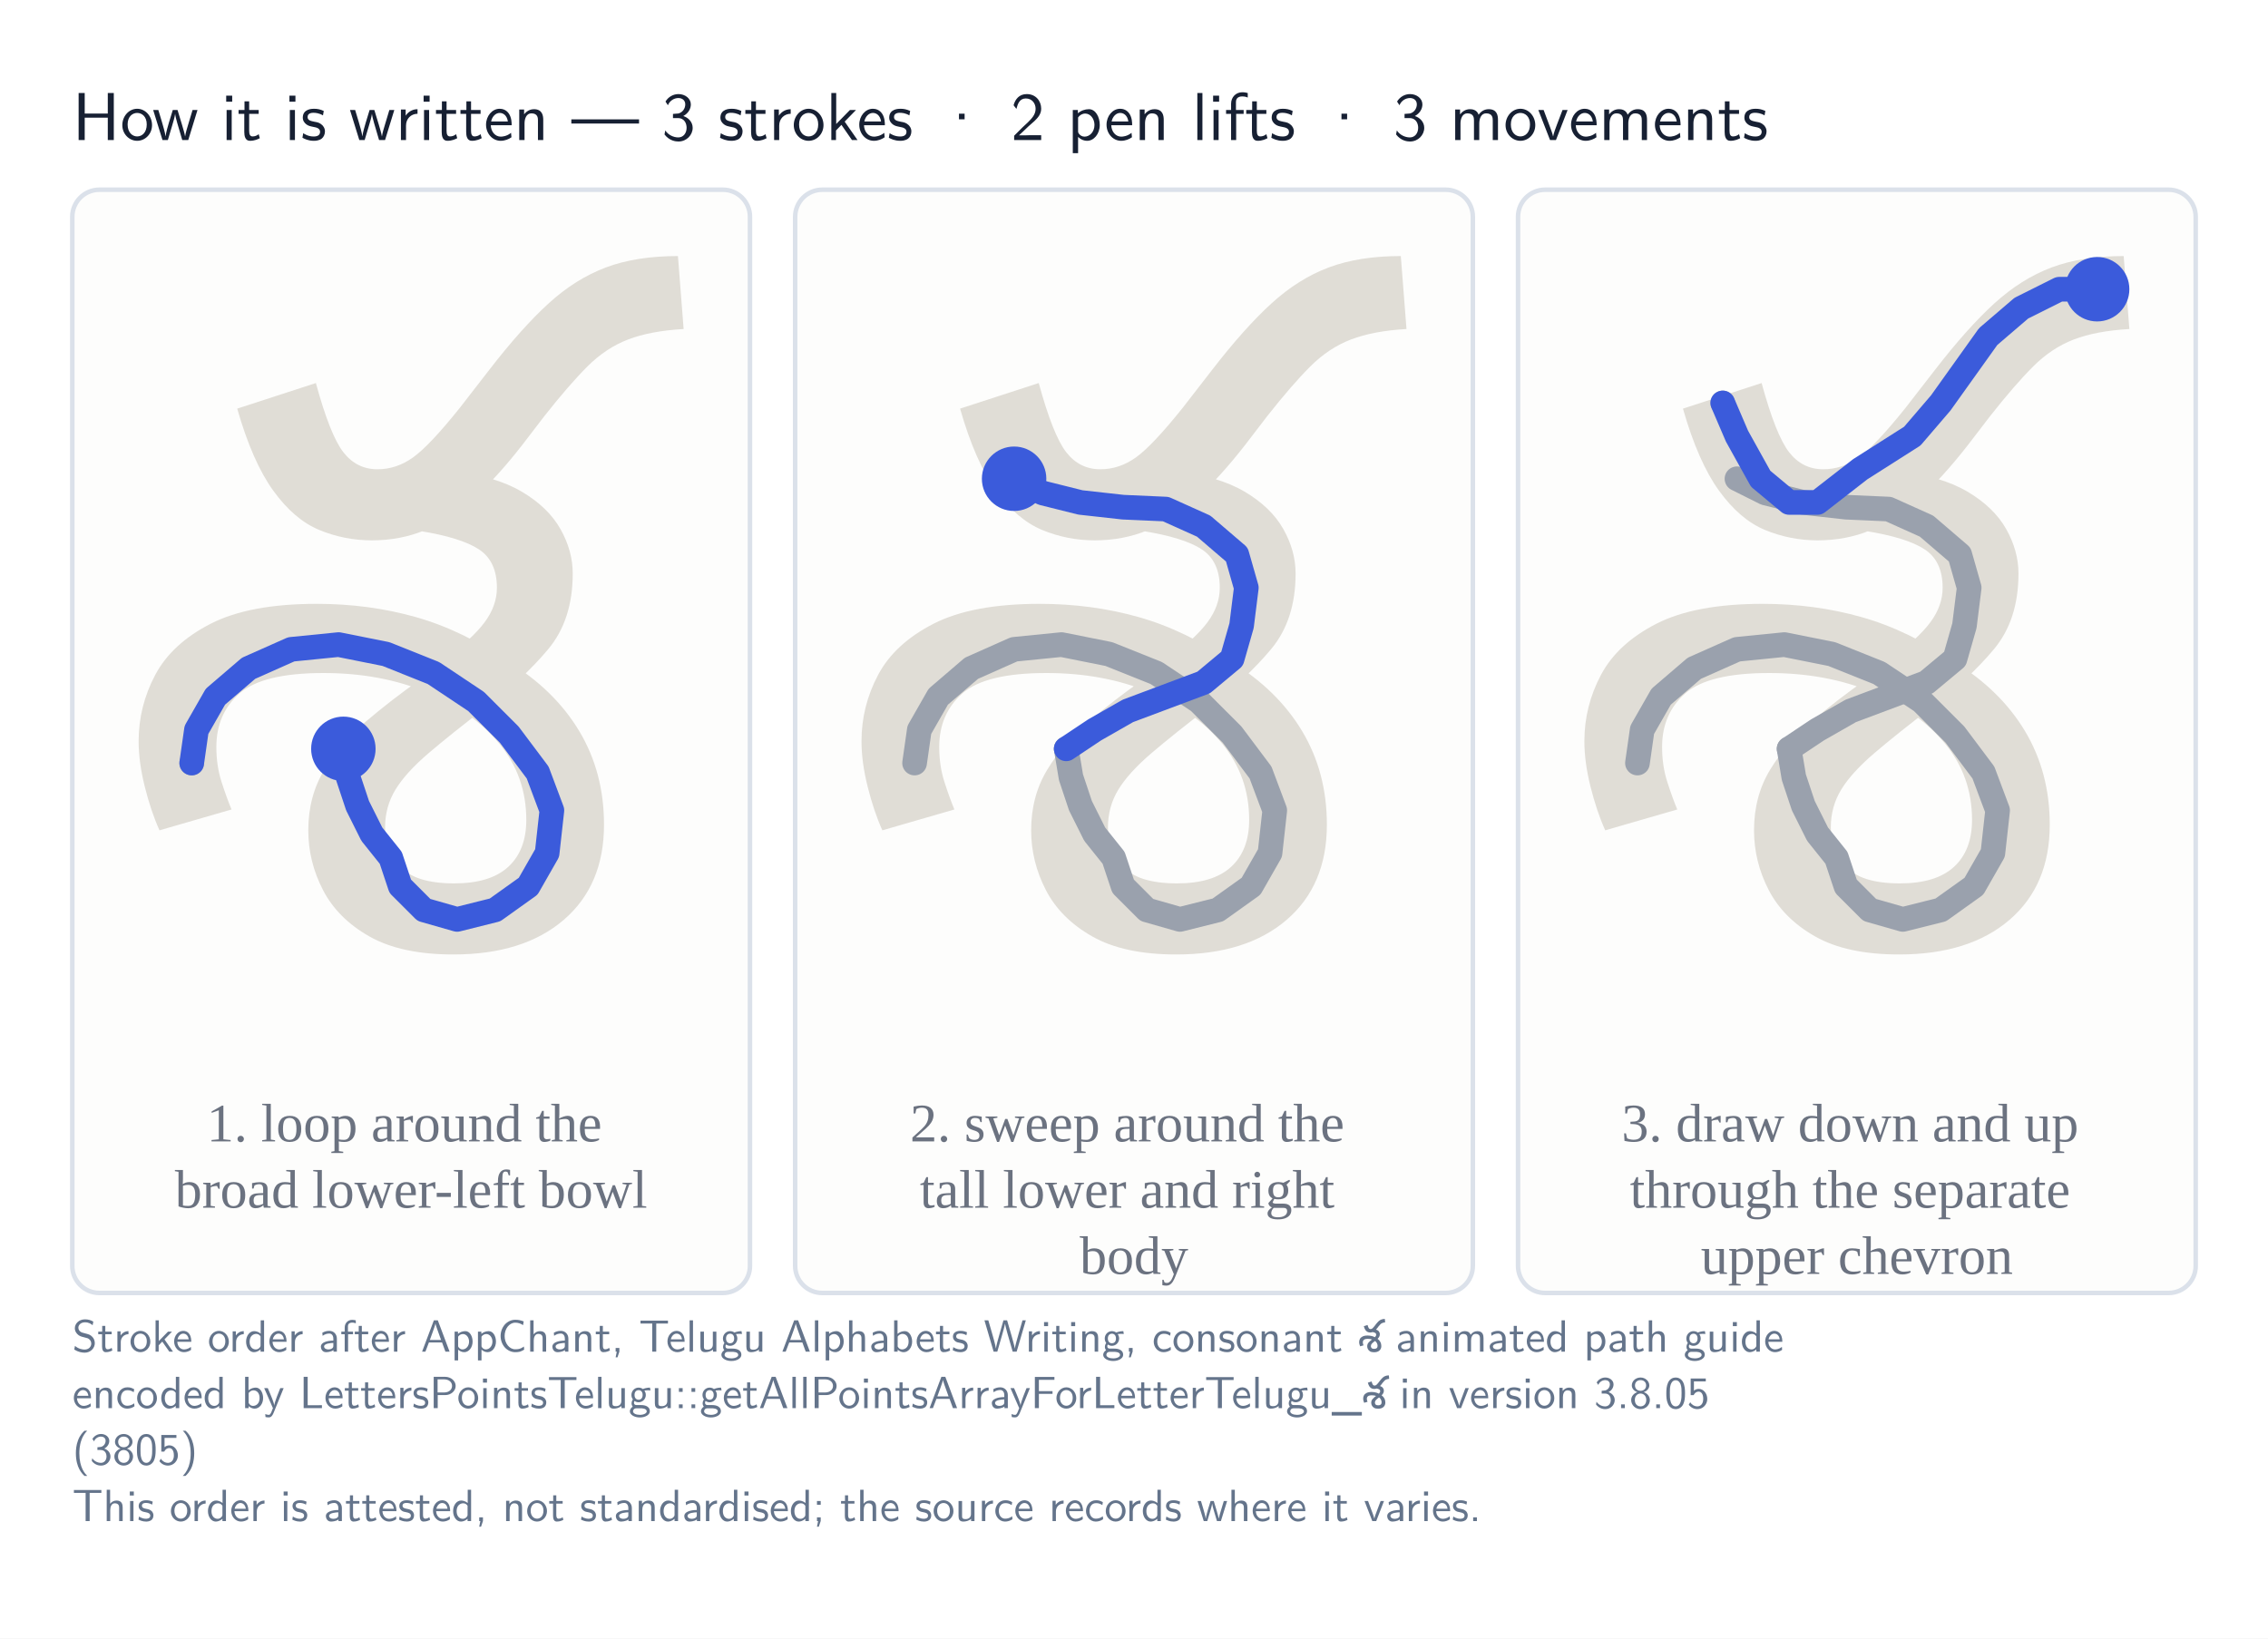
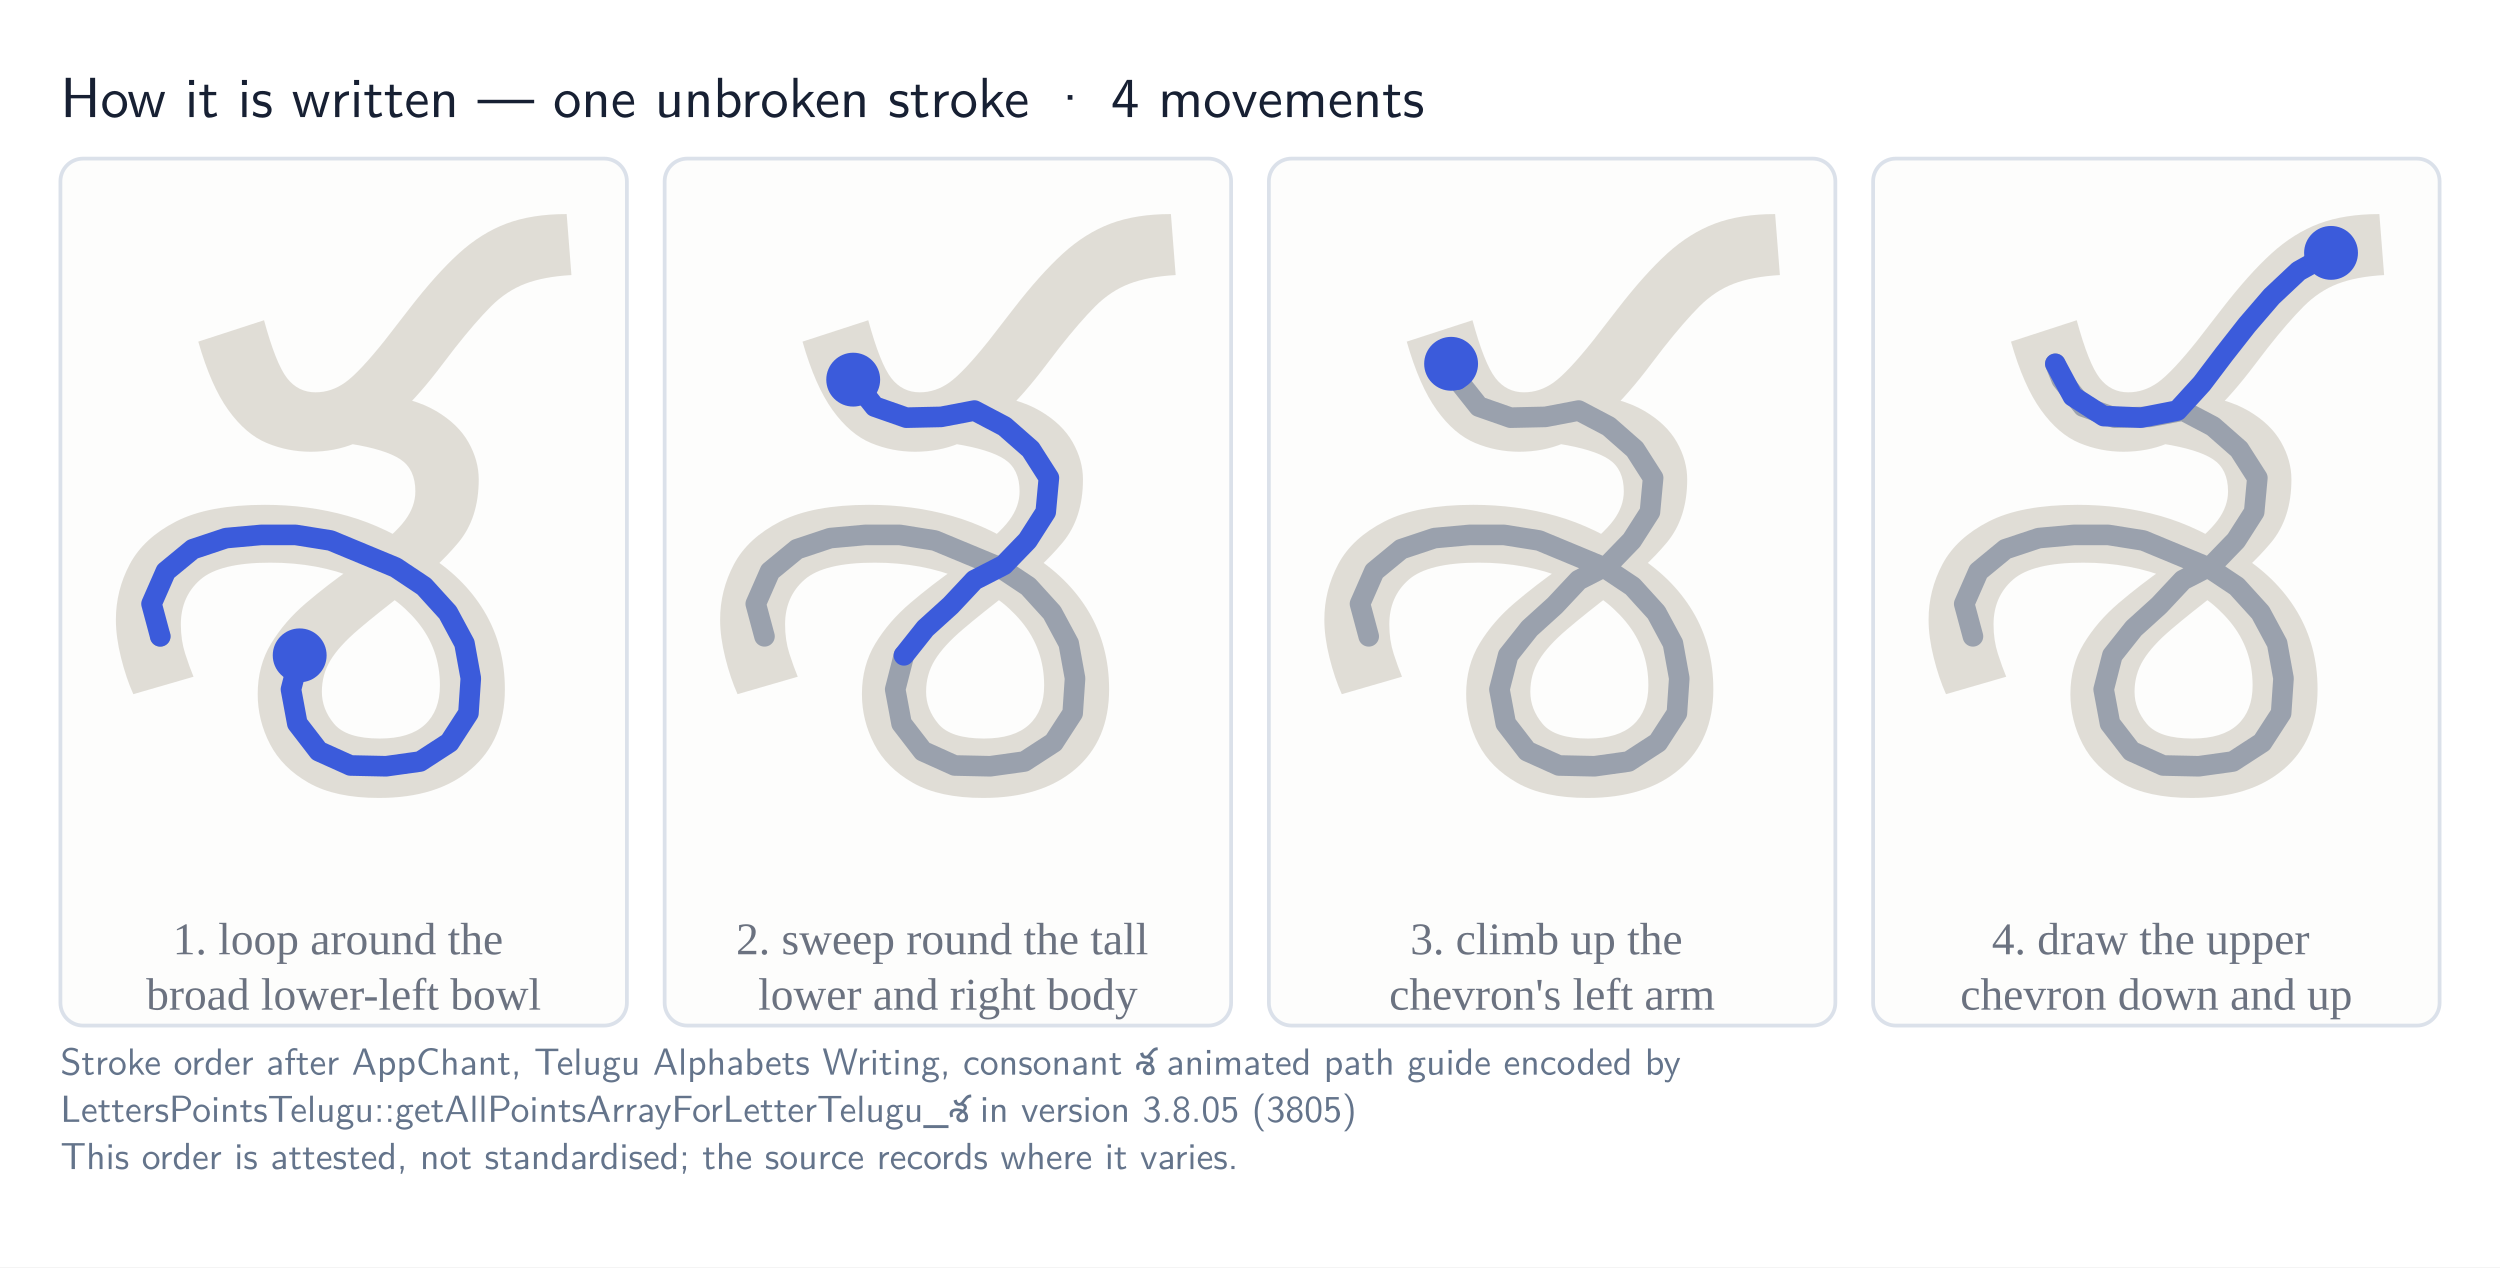
- <svg xmlns="http://www.w3.org/2000/svg" width="502" height="362.74" viewBox="0 0 502 362.74" role="img" aria-label="How to write శ: 3 strokes · 2 pen lifts · 3 movements">
-   <rect x="0" y="0" width="502" height="362.74" fill="#ffffff" />
-   <text x="16" y="31" font-family="Latin Modern Sans, sans-serif" font-size="15" fill="#172033">How it is written — 3 strokes · 2 pen lifts · 3 movements</text>
-   <rect x="16" y="42" width="150" height="244.24" rx="6" fill="#fdfdfc" stroke="#dbe1ea" stroke-width="1" />
-   <svg x="16" y="42" width="150" height="244.24" viewBox="-41 -795 715 1164.2" preserveAspectRatio="xMidYMid meet" overflow="hidden">
+ <svg xmlns="http://www.w3.org/2000/svg" width="662" height="335.57" viewBox="0 0 662 335.57" role="img" aria-label="How to write శ: one unbroken stroke · 4 movements">
+   <rect x="0" y="0" width="662" height="335.57" fill="#ffffff" />
+   <text x="16" y="31" font-family="Latin Modern Sans, sans-serif" font-size="15" fill="#172033">How it is written — one unbroken stroke · 4 movements</text>
+   <rect x="16" y="42" width="150" height="229.57" rx="6" fill="#fdfdfc" stroke="#dbe1ea" stroke-width="1" />
+   <svg x="16" y="42" width="150" height="229.57" viewBox="-41 -795 715 1094.3" preserveAspectRatio="xMidYMid meet" overflow="hidden">
    <g transform="scale(1,-1)">
      <path class="ductus__glyph" d="M361 -12Q306 -12 272.5 7Q239 26 223.5 56Q208 86 208 119Q208 155 225 183Q242 211 269 234Q296 257 326 278Q336 286 340 289.5Q344 293 349 297Q381 321 394 338.5Q407 356 407 375Q407 403 388 415.5Q369 428 325 435L359 498Q405 493 433 476.5Q461 460 474 437Q487 414 487 390Q487 341 461 310Q435 279 397 250Q359 221 335 200.5Q311 180 300 162Q289 144 289 122Q289 100 304.5 81.5Q320 63 362 63Q400 63 419 80.5Q438 98 438 130Q438 176 409.5 210.5Q381 245 332.5 265Q284 285 224 285Q160 285 135.5 263.5Q111 242 111 207Q111 187 116.5 170Q122 153 127 141L51 119Q42 139 35.5 165Q29 191 29 213Q29 250 46.5 283Q64 316 105 337Q146 358 217 358Q272 358 321.5 344Q371 330 419 297Q468 267 494 223.5Q520 180 520 125Q520 61 477.5 24.5Q435 -12 361 -12ZM275 425Q246 425 219.5 436Q193 447 171 477.5Q149 508 133 564L216 591Q231 536 245 518Q259 500 281 500Q301 500 318.5 512.5Q336 525 368 565L399 605Q433 649 461.5 675Q490 701 522 713Q554 725 598 725L604 648Q569 646 545.5 637Q522 628 502.5 608.5Q483 589 457 556L434 526Q406 490 381 468Q356 446 330.5 435.5Q305 425 275 425Z" fill="#e0ddd6" fill-rule="nonzero" />
-       <path class="ductus__done" d="M85 190 L85 190" fill="none" stroke="#9aa1ad" stroke-width="26" stroke-linecap="round" stroke-linejoin="round" />
-       <path class="ductus__pen" d="M85 190 L90 225 L110 260 L145 290 L190 310 L240 315 L290 305 L340 285 L385 255 L420 220 L450 180 L465 140 L460 95 L440 60 L405 35 L365 25 L330 35 L305 60 L295 90 L275 115 L260 145 L250 175 L245 205" fill="none" stroke="#3b5bdb" stroke-width="26" stroke-linecap="round" stroke-linejoin="round" />
-       <circle class="ductus__tip" cx="245" cy="205" r="34" fill="#3b5bdb" />
+       <path class="ductus__done" d="M85 192 L85 192" fill="none" stroke="#9aa1ad" stroke-width="26" stroke-linecap="round" stroke-linejoin="round" />
+       <path class="ductus__pen" d="M85 192 L74 233 L92 274 L126 302 L168 316 L212 320 L256 320 L300 313 L341 296 L382 279 L418 255 L448 222 L469 183 L477 139 L474 95 L450 58 L413 34 L370 28 L325 29 L285 47 L258 82 L250 125 L261 168" fill="none" stroke="#3b5bdb" stroke-width="26" stroke-linecap="round" stroke-linejoin="round" />
+       <circle class="ductus__tip" cx="261" cy="168" r="34" fill="#3b5bdb" />
    </g>
    <text class="ductus__caption" x="316.5" y="209.3" text-anchor="middle" font-size="57.3" fill="#6b7280">
      <tspan x="316.5" y="209.3">1. loop around the</tspan>
      <tspan x="316.5" y="279.2">broad lower-left bowl</tspan>
    </text>
  </svg>
-   <rect x="176" y="42" width="150" height="244.24" rx="6" fill="#fdfdfc" stroke="#dbe1ea" stroke-width="1" />
-   <svg x="176" y="42" width="150" height="244.24" viewBox="-41 -795 715 1164.2" preserveAspectRatio="xMidYMid meet" overflow="hidden">
+   <rect x="176" y="42" width="150" height="229.57" rx="6" fill="#fdfdfc" stroke="#dbe1ea" stroke-width="1" />
+   <svg x="176" y="42" width="150" height="229.57" viewBox="-41 -795 715 1094.3" preserveAspectRatio="xMidYMid meet" overflow="hidden">
    <g transform="scale(1,-1)">
      <path class="ductus__glyph" d="M361 -12Q306 -12 272.5 7Q239 26 223.5 56Q208 86 208 119Q208 155 225 183Q242 211 269 234Q296 257 326 278Q336 286 340 289.5Q344 293 349 297Q381 321 394 338.5Q407 356 407 375Q407 403 388 415.5Q369 428 325 435L359 498Q405 493 433 476.5Q461 460 474 437Q487 414 487 390Q487 341 461 310Q435 279 397 250Q359 221 335 200.5Q311 180 300 162Q289 144 289 122Q289 100 304.5 81.5Q320 63 362 63Q400 63 419 80.5Q438 98 438 130Q438 176 409.5 210.5Q381 245 332.5 265Q284 285 224 285Q160 285 135.5 263.5Q111 242 111 207Q111 187 116.5 170Q122 153 127 141L51 119Q42 139 35.5 165Q29 191 29 213Q29 250 46.5 283Q64 316 105 337Q146 358 217 358Q272 358 321.5 344Q371 330 419 297Q468 267 494 223.5Q520 180 520 125Q520 61 477.5 24.5Q435 -12 361 -12ZM275 425Q246 425 219.5 436Q193 447 171 477.5Q149 508 133 564L216 591Q231 536 245 518Q259 500 281 500Q301 500 318.5 512.5Q336 525 368 565L399 605Q433 649 461.5 675Q490 701 522 713Q554 725 598 725L604 648Q569 646 545.5 637Q522 628 502.5 608.5Q483 589 457 556L434 526Q406 490 381 468Q356 446 330.5 435.5Q305 425 275 425Z" fill="#e0ddd6" fill-rule="nonzero" />
-       <path class="ductus__done" d="M85 190 L90 225 L110 260 L145 290 L190 310 L240 315 L290 305 L340 285 L385 255 L420 220 L450 180 L465 140 L460 95 L440 60 L405 35 L365 25 L330 35 L305 60 L295 90 L275 115 L260 145 L250 175 L245 205" fill="none" stroke="#9aa1ad" stroke-width="26" stroke-linecap="round" stroke-linejoin="round" />
-       <path class="ductus__done" d="M245 205 L245 205" fill="none" stroke="#9aa1ad" stroke-width="26" stroke-linecap="round" stroke-linejoin="round" />
-       <path class="ductus__pen" d="M245 205 L275 225 L310 245 L350 260 L390 275 L420 300 L430 335 L435 375 L425 410 L390 440 L350 458 L305 460 L260 465 L220 475 L190 490" fill="none" stroke="#3b5bdb" stroke-width="26" stroke-linecap="round" stroke-linejoin="round" />
-       <circle class="ductus__tip" cx="190" cy="490" r="34" fill="#3b5bdb" />
+       <path class="ductus__done" d="M85 192 L74 233 L92 274 L126 302 L168 316 L212 320 L256 320 L300 313 L341 296 L382 279 L418 255 L448 222 L469 183 L477 139 L474 95 L450 58 L413 34 L370 28 L325 29 L285 47 L258 82 L250 125 L261 168 L261 168" fill="none" stroke="#9aa1ad" stroke-width="26" stroke-linecap="round" stroke-linejoin="round" />
+       <path class="ductus__pen" d="M261 168 L288 202 L320 231 L350 263 L387 282 L417 313 L440 349 L444 392 L421 428 L388 457 L350 477 L308 469 L264 468 L224 482 L197 516" fill="none" stroke="#3b5bdb" stroke-width="26" stroke-linecap="round" stroke-linejoin="round" />
+       <circle class="ductus__tip" cx="197" cy="516" r="34" fill="#3b5bdb" />
    </g>
    <text class="ductus__caption" x="316.5" y="209.3" text-anchor="middle" font-size="57.3" fill="#6b7280">
-       <tspan x="316.5" y="209.3">2. sweep around the</tspan>
-       <tspan x="316.5" y="279.2">tall lower and right</tspan>
-       <tspan x="316.5" y="349.1">body</tspan>
+       <tspan x="316.5" y="209.3">2. sweep round the tall</tspan>
+       <tspan x="316.5" y="279.2">lower and right body</tspan>
    </text>
  </svg>
-   <rect x="336" y="42" width="150" height="244.24" rx="6" fill="#fdfdfc" stroke="#dbe1ea" stroke-width="1" />
-   <svg x="336" y="42" width="150" height="244.24" viewBox="-41 -795 715 1164.2" preserveAspectRatio="xMidYMid meet" overflow="hidden">
+   <rect x="336" y="42" width="150" height="229.57" rx="6" fill="#fdfdfc" stroke="#dbe1ea" stroke-width="1" />
+   <svg x="336" y="42" width="150" height="229.57" viewBox="-41 -795 715 1094.3" preserveAspectRatio="xMidYMid meet" overflow="hidden">
    <g transform="scale(1,-1)">
      <path class="ductus__glyph" d="M361 -12Q306 -12 272.5 7Q239 26 223.5 56Q208 86 208 119Q208 155 225 183Q242 211 269 234Q296 257 326 278Q336 286 340 289.5Q344 293 349 297Q381 321 394 338.5Q407 356 407 375Q407 403 388 415.5Q369 428 325 435L359 498Q405 493 433 476.5Q461 460 474 437Q487 414 487 390Q487 341 461 310Q435 279 397 250Q359 221 335 200.5Q311 180 300 162Q289 144 289 122Q289 100 304.5 81.5Q320 63 362 63Q400 63 419 80.5Q438 98 438 130Q438 176 409.5 210.5Q381 245 332.5 265Q284 285 224 285Q160 285 135.5 263.5Q111 242 111 207Q111 187 116.5 170Q122 153 127 141L51 119Q42 139 35.5 165Q29 191 29 213Q29 250 46.5 283Q64 316 105 337Q146 358 217 358Q272 358 321.5 344Q371 330 419 297Q468 267 494 223.5Q520 180 520 125Q520 61 477.5 24.5Q435 -12 361 -12ZM275 425Q246 425 219.5 436Q193 447 171 477.5Q149 508 133 564L216 591Q231 536 245 518Q259 500 281 500Q301 500 318.5 512.5Q336 525 368 565L399 605Q433 649 461.5 675Q490 701 522 713Q554 725 598 725L604 648Q569 646 545.5 637Q522 628 502.5 608.5Q483 589 457 556L434 526Q406 490 381 468Q356 446 330.5 435.5Q305 425 275 425Z" fill="#e0ddd6" fill-rule="nonzero" />
-       <path class="ductus__done" d="M85 190 L90 225 L110 260 L145 290 L190 310 L240 315 L290 305 L340 285 L385 255 L420 220 L450 180 L465 140 L460 95 L440 60 L405 35 L365 25 L330 35 L305 60 L295 90 L275 115 L260 145 L250 175 L245 205" fill="none" stroke="#9aa1ad" stroke-width="26" stroke-linecap="round" stroke-linejoin="round" />
-       <path class="ductus__done" d="M245 205 L275 225 L310 245 L350 260 L390 275 L420 300 L430 335 L435 375 L425 410 L390 440 L350 458 L305 460 L260 465 L220 475 L190 490" fill="none" stroke="#9aa1ad" stroke-width="26" stroke-linecap="round" stroke-linejoin="round" />
-       <path class="ductus__done" d="M175 570 L175 570" fill="none" stroke="#9aa1ad" stroke-width="26" stroke-linecap="round" stroke-linejoin="round" />
-       <path class="ductus__pen" d="M175 570 L190 535 L215 490 L245 465 L275 465 L320 500 L375 535 L405 570 L430 605 L455 640 L490 670 L530 690 L570 690" fill="none" stroke="#3b5bdb" stroke-width="26" stroke-linecap="round" stroke-linejoin="round" />
-       <circle class="ductus__tip" cx="570" cy="690" r="34" fill="#3b5bdb" />
+       <path class="ductus__done" d="M85 192 L74 233 L92 274 L126 302 L168 316 L212 320 L256 320 L300 313 L341 296 L382 279 L418 255 L448 222 L469 183 L477 139 L474 95 L450 58 L413 34 L370 28 L325 29 L285 47 L258 82 L250 125 L261 168 L288 202 L320 231 L350 263 L387 282 L417 313 L440 349 L444 392 L421 428 L388 457 L350 477 L308 469 L264 468 L224 482 L197 516 L197 516" fill="none" stroke="#9aa1ad" stroke-width="26" stroke-linecap="round" stroke-linejoin="round" />
+       <path class="ductus__pen" d="M197 516 L189 536" fill="none" stroke="#3b5bdb" stroke-width="26" stroke-linecap="round" stroke-linejoin="round" />
+       <circle class="ductus__tip" cx="189" cy="536" r="34" fill="#3b5bdb" />
    </g>
    <text class="ductus__caption" x="316.5" y="209.3" text-anchor="middle" font-size="57.3" fill="#6b7280">
-       <tspan x="316.5" y="209.3">3. draw down and up</tspan>
-       <tspan x="316.5" y="279.2">through the separate</tspan>
-       <tspan x="316.5" y="349.1">upper chevron</tspan>
+       <tspan x="316.5" y="209.3">3. climb up the</tspan>
+       <tspan x="316.5" y="279.2">chevron's left arm</tspan>
    </text>
  </svg>
-   <text x="16" y="299.24" font-family="Latin Modern Sans, sans-serif" font-size="10" fill="#64748b">Stroke order after AppChant, Telugu Alphabets Writing, consonant శ animated path guide</text>
-   <text x="16" y="311.74" font-family="Latin Modern Sans, sans-serif" font-size="10" fill="#64748b">encoded by LettersPointsTelugu::getAllPointsArrayForLetterTelugu_శ in version 3.8.05</text>
-   <text x="16" y="324.24" font-family="Latin Modern Sans, sans-serif" font-size="10" fill="#64748b">(3805)</text>
-   <text x="16" y="336.74" font-family="Latin Modern Sans, sans-serif" font-size="10" fill="#64748b">This order is attested, not standardised; the source records where it varies.</text>
+   <rect x="496" y="42" width="150" height="229.57" rx="6" fill="#fdfdfc" stroke="#dbe1ea" stroke-width="1" />
+   <svg x="496" y="42" width="150" height="229.57" viewBox="-41 -795 715 1094.3" preserveAspectRatio="xMidYMid meet" overflow="hidden">
+     <g transform="scale(1,-1)">
+       <path class="ductus__glyph" d="M361 -12Q306 -12 272.5 7Q239 26 223.5 56Q208 86 208 119Q208 155 225 183Q242 211 269 234Q296 257 326 278Q336 286 340 289.5Q344 293 349 297Q381 321 394 338.5Q407 356 407 375Q407 403 388 415.5Q369 428 325 435L359 498Q405 493 433 476.5Q461 460 474 437Q487 414 487 390Q487 341 461 310Q435 279 397 250Q359 221 335 200.5Q311 180 300 162Q289 144 289 122Q289 100 304.5 81.5Q320 63 362 63Q400 63 419 80.5Q438 98 438 130Q438 176 409.5 210.5Q381 245 332.5 265Q284 285 224 285Q160 285 135.5 263.5Q111 242 111 207Q111 187 116.5 170Q122 153 127 141L51 119Q42 139 35.5 165Q29 191 29 213Q29 250 46.5 283Q64 316 105 337Q146 358 217 358Q272 358 321.5 344Q371 330 419 297Q468 267 494 223.5Q520 180 520 125Q520 61 477.5 24.5Q435 -12 361 -12ZM275 425Q246 425 219.5 436Q193 447 171 477.5Q149 508 133 564L216 591Q231 536 245 518Q259 500 281 500Q301 500 318.5 512.5Q336 525 368 565L399 605Q433 649 461.5 675Q490 701 522 713Q554 725 598 725L604 648Q569 646 545.5 637Q522 628 502.5 608.5Q483 589 457 556L434 526Q406 490 381 468Q356 446 330.5 435.5Q305 425 275 425Z" fill="#e0ddd6" fill-rule="nonzero" />
+       <path class="ductus__done" d="M85 192 L74 233 L92 274 L126 302 L168 316 L212 320 L256 320 L300 313 L341 296 L382 279 L418 255 L448 222 L469 183 L477 139 L474 95 L450 58 L413 34 L370 28 L325 29 L285 47 L258 82 L250 125 L261 168 L288 202 L320 231 L350 263 L387 282 L417 313 L440 349 L444 392 L421 428 L388 457 L350 477 L308 469 L264 468 L224 482 L197 516 L189 536 L189 536" fill="none" stroke="#9aa1ad" stroke-width="26" stroke-linecap="round" stroke-linejoin="round" />
+       <path class="ductus__pen" d="M189 536 L211 495 L250 470 L297 468 L343 477 L374 511 L402 548 L431 585 L462 621 L496 653 L537 676" fill="none" stroke="#3b5bdb" stroke-width="26" stroke-linecap="round" stroke-linejoin="round" />
+       <circle class="ductus__tip" cx="537" cy="676" r="34" fill="#3b5bdb" />
+     </g>
+     <text class="ductus__caption" x="316.5" y="209.3" text-anchor="middle" font-size="57.3" fill="#6b7280">
+       <tspan x="316.5" y="209.3">4. draw the upper</tspan>
+       <tspan x="316.5" y="279.2">chevron down and up</tspan>
+     </text>
+   </svg>
+   <text x="16" y="284.57" font-family="Latin Modern Sans, sans-serif" font-size="10" fill="#64748b">Stroke order after AppChant, Telugu Alphabets Writing, consonant శ animated path guide encoded by</text>
+   <text x="16" y="297.07" font-family="Latin Modern Sans, sans-serif" font-size="10" fill="#64748b">LettersPointsTelugu::getAllPointsArrayForLetterTelugu_శ in version 3.8.05 (3805)</text>
+   <text x="16" y="309.57" font-family="Latin Modern Sans, sans-serif" font-size="10" fill="#64748b">This order is attested, not standardised; the source records where it varies.</text>
</svg>
